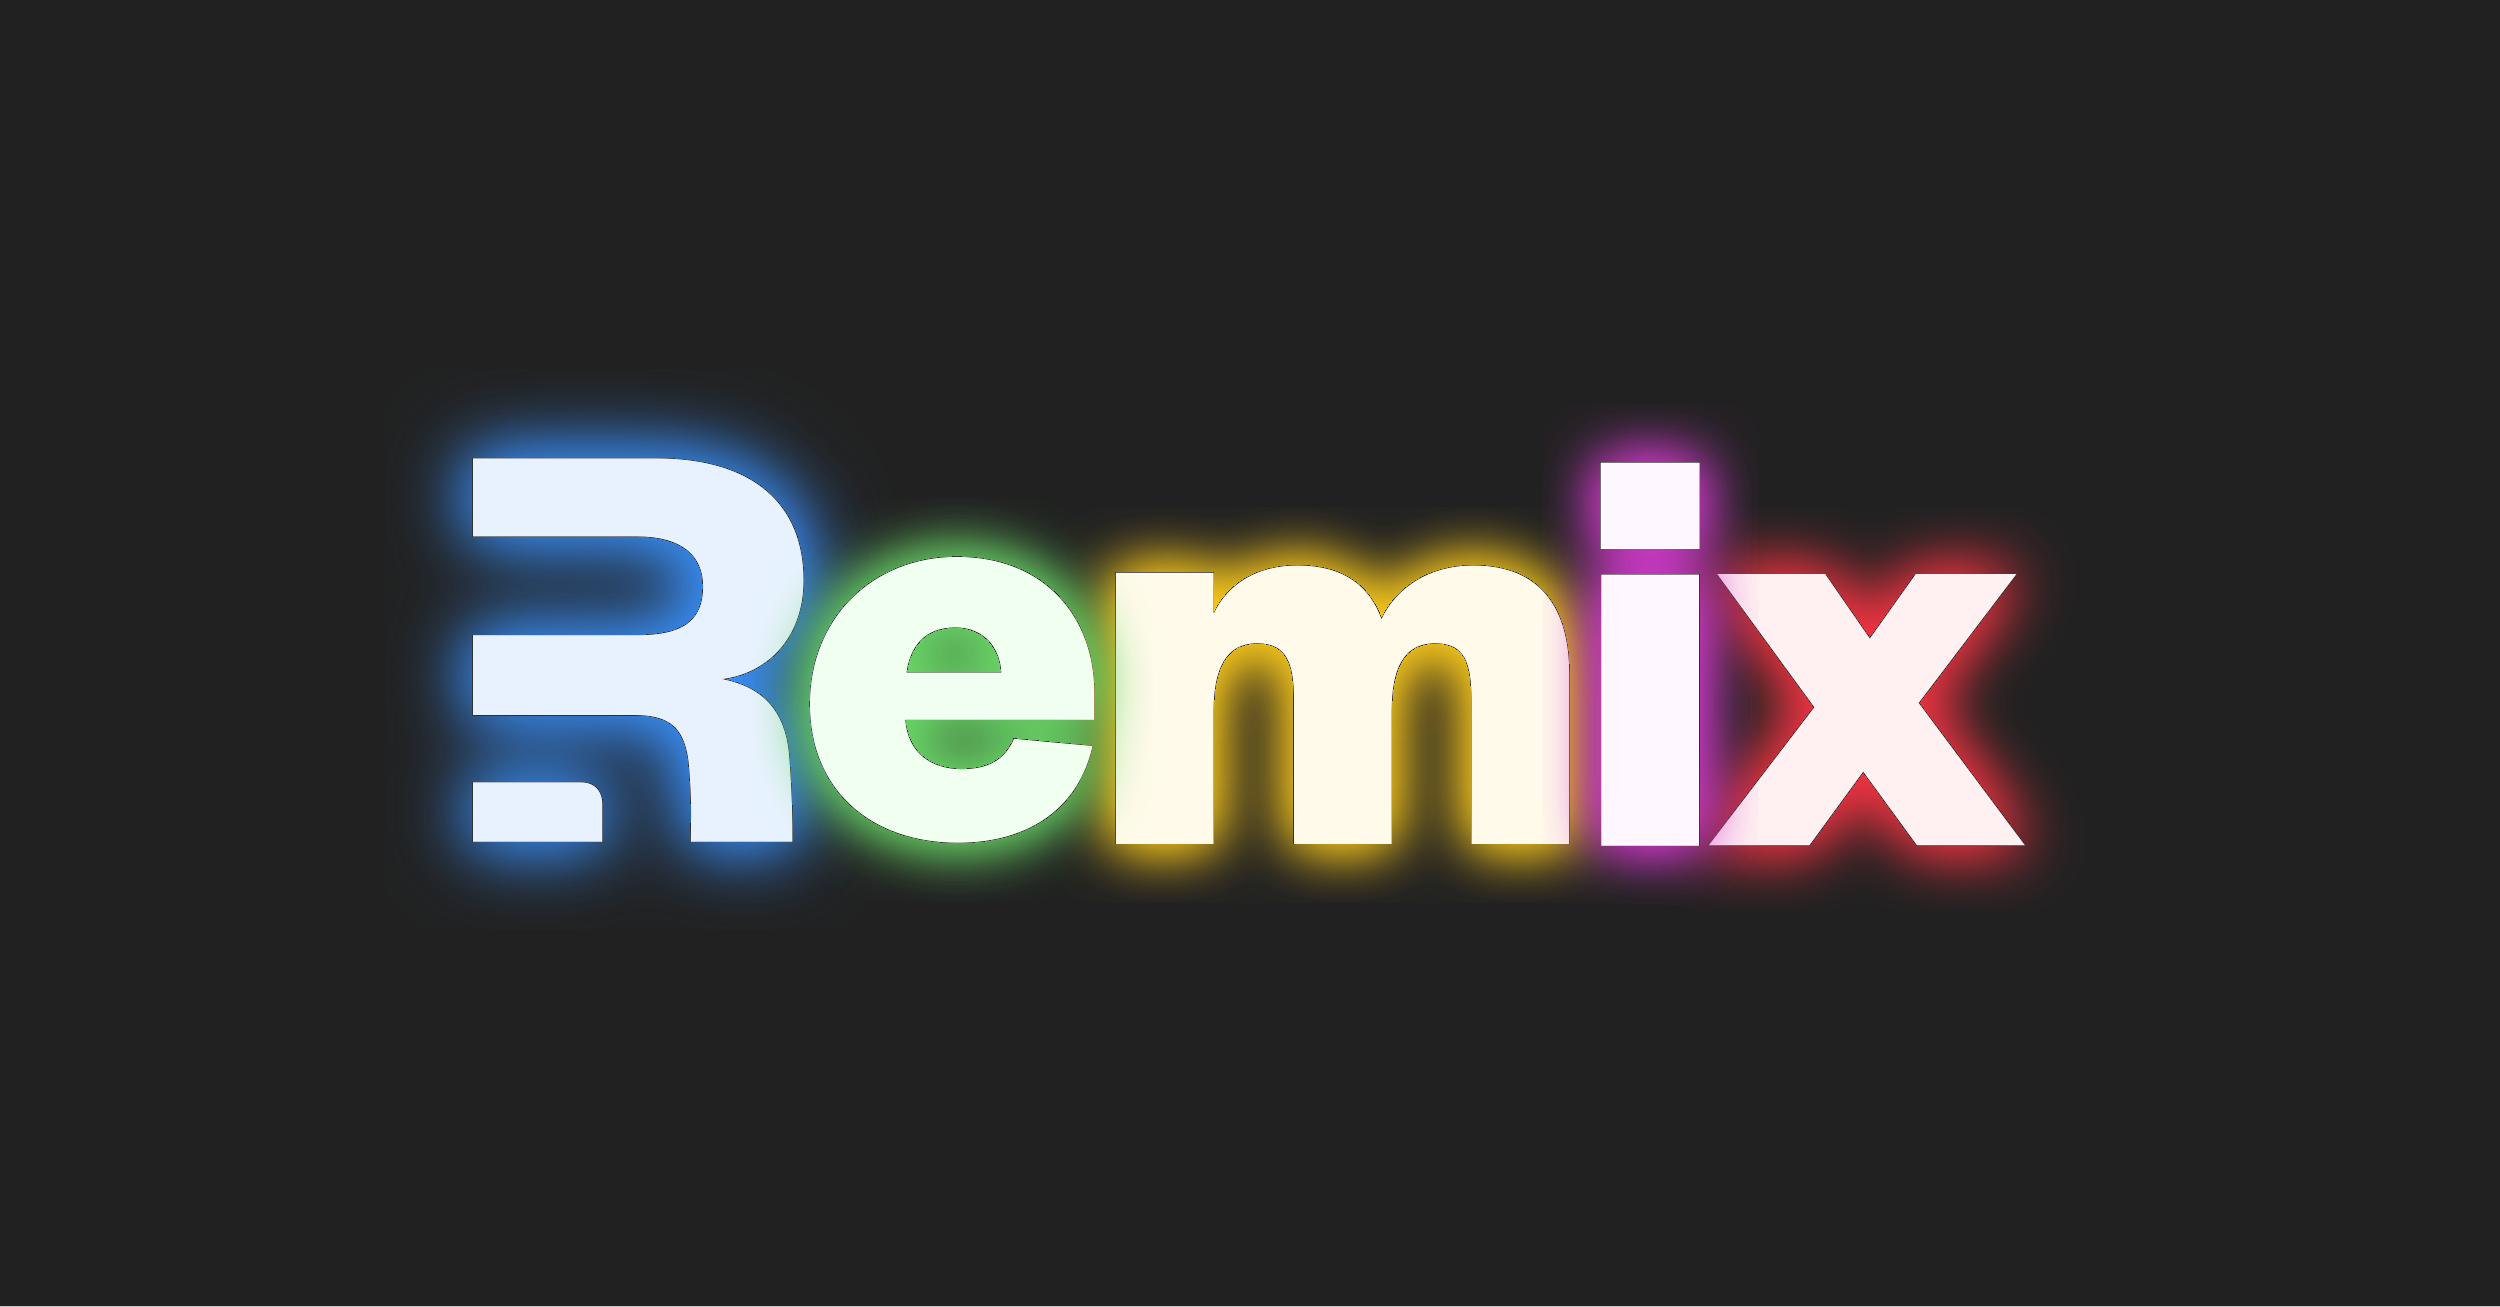
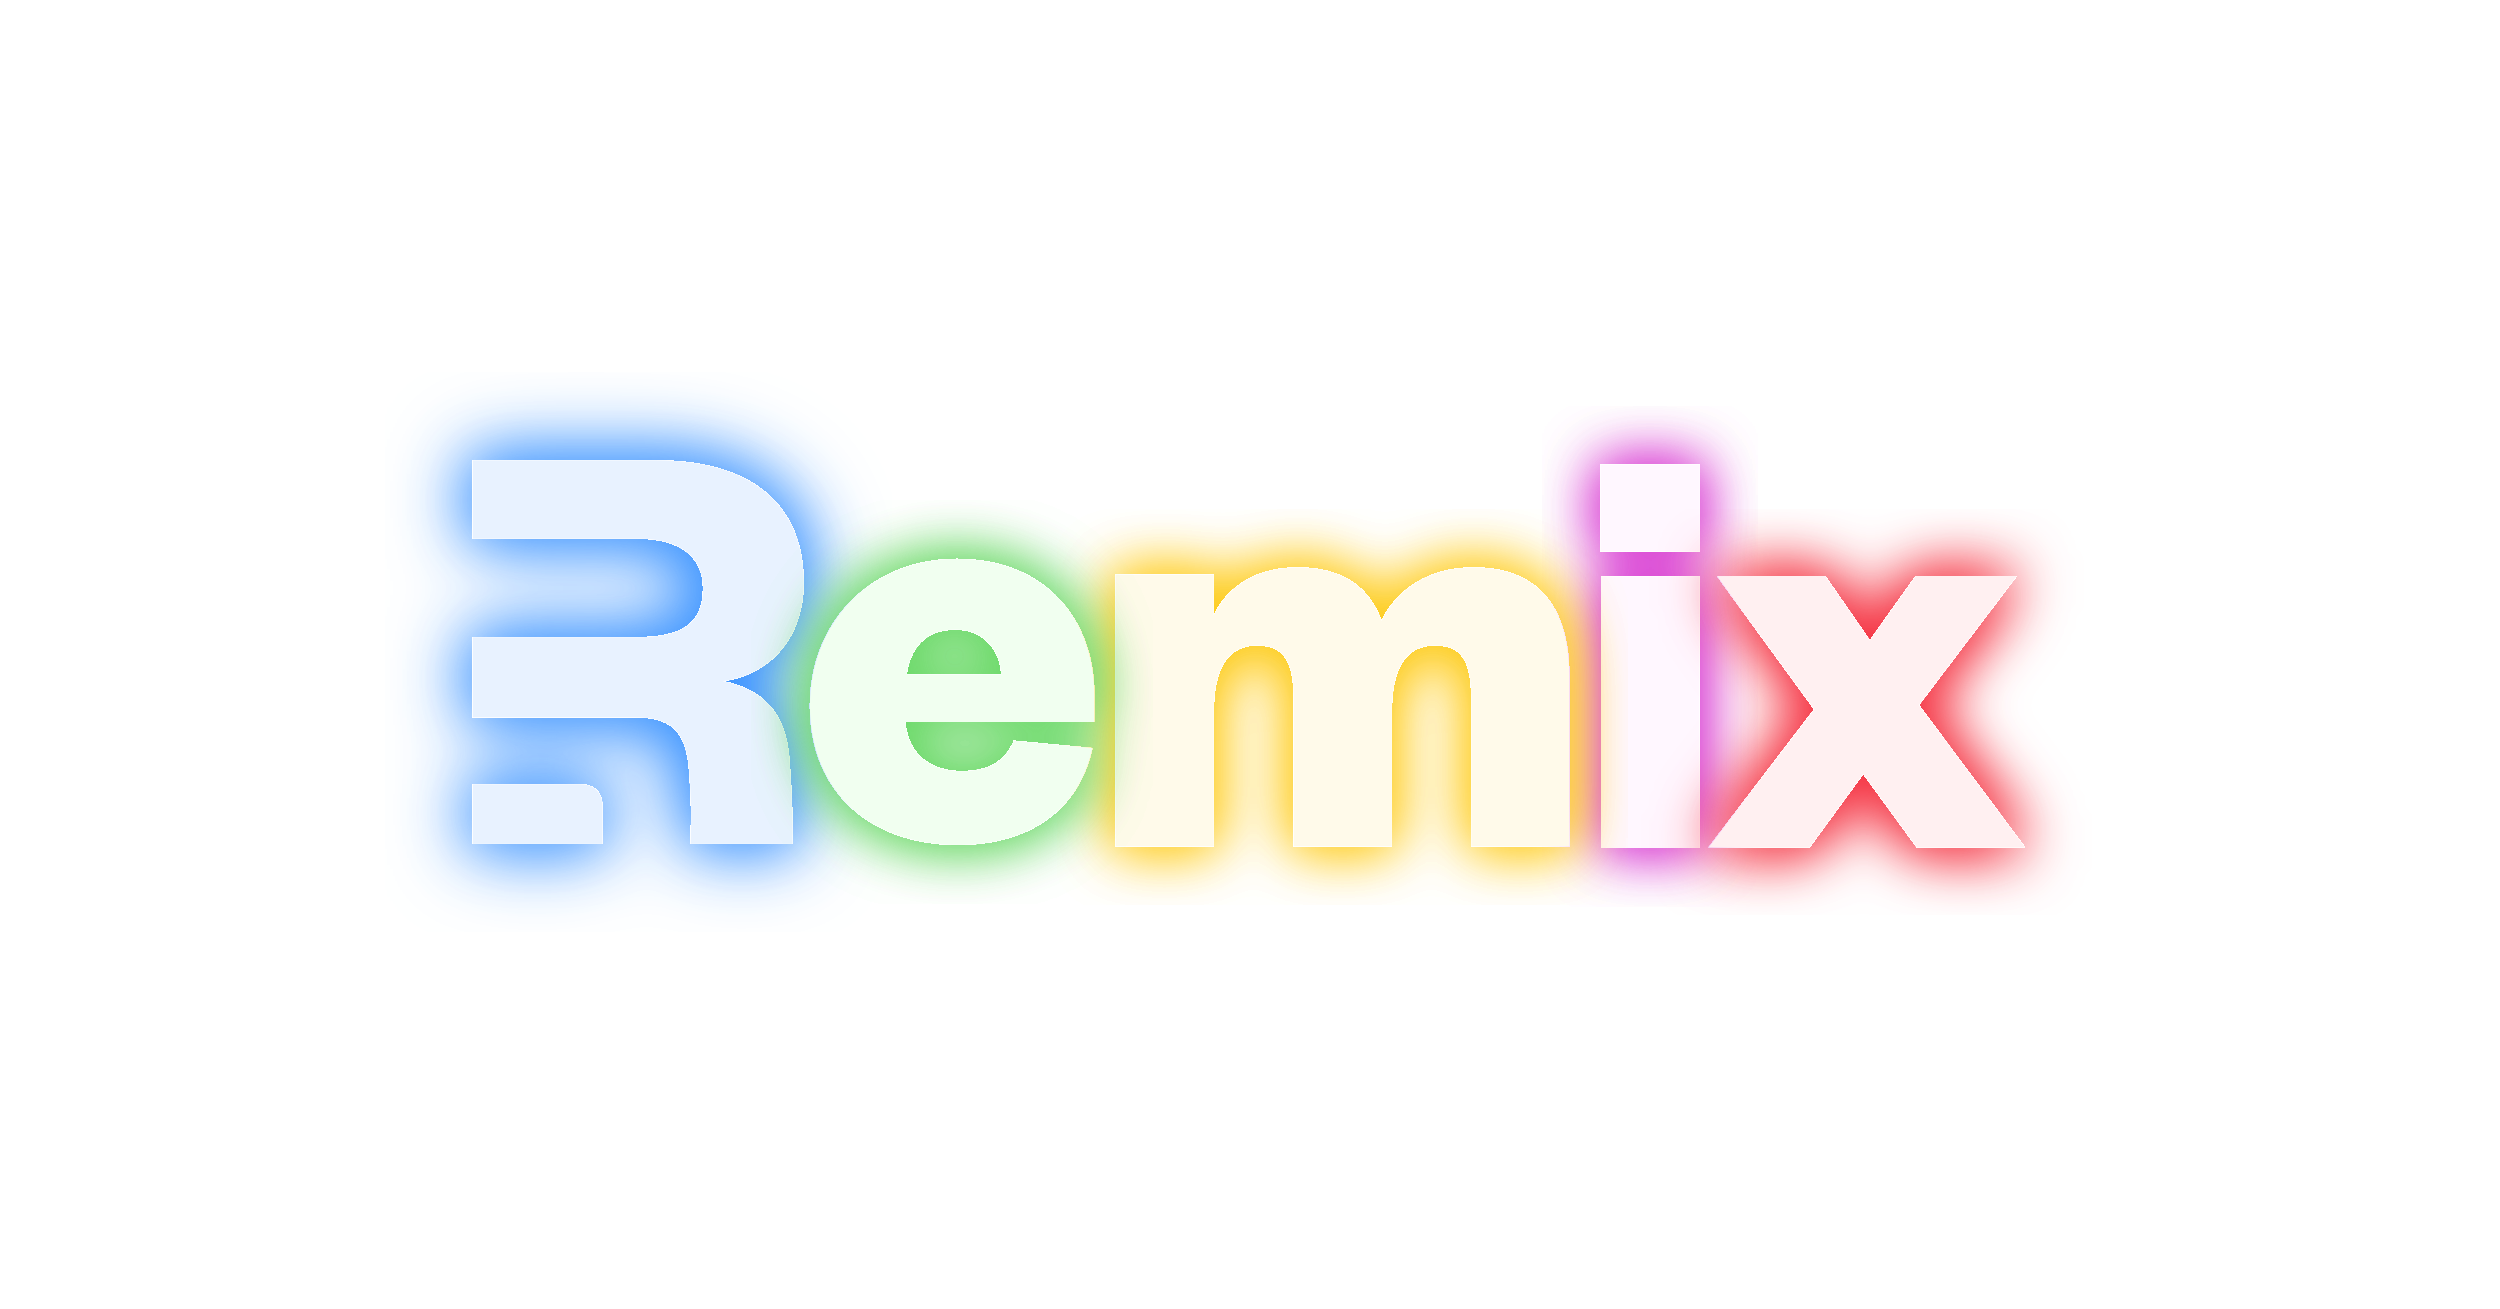
- <svg xmlns="http://www.w3.org/2000/svg" width="1200" height="627" viewBox="0 0 1200 627" fill="none">
-   <rect width="1200" height="627" fill="#212121" />
-   <g filter="url(#filter0_dd_351_34)">
-     <path fill-rule="evenodd" clip-rule="evenodd" d="M378.744 361.947C380.387 383.214 380.387 393.183 380.387 404.065H331.558C331.558 401.694 331.6 399.526 331.642 397.327C331.774 390.492 331.912 383.365 330.813 368.971C329.361 347.899 320.356 343.216 303.798 343.216H289.128H227V304.876H306.122C327.037 304.876 337.494 298.464 337.494 281.489C337.494 266.563 327.037 257.517 306.122 257.517H227V220H314.836C362.186 220 385.716 242.536 385.716 278.535C385.716 305.461 369.158 323.021 346.79 325.948C365.672 329.753 376.71 340.582 378.744 361.947Z" fill="#E8F2FF" />
-     <path d="M227 404.065V375.483H278.63C287.254 375.483 289.126 381.929 289.126 385.772V404.065H227Z" fill="#E8F2FF" />
+ <svg xmlns="http://www.w3.org/2000/svg" width="1200" height="628" viewBox="0 0 1200 628" fill="none">
+   <g filter="url(#filter0_dd_1_20)">
+     <path d="M768.592 276.78V407H815.538V276.78H768.592ZM768.302 264.517H815.828V223.056H768.302V264.517Z" fill="#FFF7FF" />
  </g>
-   <g filter="url(#filter1_dd_351_34)">
-     <path d="M967.943 275.524H919.548L897.523 306.474L876.079 275.524H824.206L870.862 339.467L820.148 405.745H868.544L894.336 370.416L920.127 405.745H972L920.996 337.423L967.943 275.524Z" fill="#FFF0F1" />
+   <g filter="url(#filter1_dd_1_20)">
+     <path fill-rule="evenodd" clip-rule="evenodd" d="M378.744 362.947C380.387 384.214 380.387 394.183 380.387 405.065H331.558C331.558 402.694 331.6 400.526 331.642 398.327C331.774 391.492 331.912 384.365 330.813 369.971C329.361 348.899 320.356 344.216 303.798 344.216H289.128H227V305.876H306.122C327.037 305.876 337.494 299.464 337.494 282.489C337.494 267.563 327.037 258.517 306.122 258.517H227V221H314.836C362.186 221 385.716 243.536 385.716 279.535C385.716 306.461 369.158 324.021 346.79 326.948C365.672 330.753 376.71 341.582 378.744 362.947Z" fill="#E8F2FF" />
+     <path d="M227 405.064V376.483H278.63C287.254 376.483 289.126 382.928 289.126 386.772V405.064H227Z" fill="#E8F2FF" />
  </g>
-   <g filter="url(#filter2_dd_351_34)">
-     <path d="M663.111 297.105C657.605 281.922 645.723 271.411 622.83 271.411C603.414 271.411 589.504 280.171 582.549 294.477V274.915H535.602V405.135H582.549V341.193C582.549 321.631 588.055 308.784 603.414 308.784C617.614 308.784 621.091 318.127 621.091 335.938V405.135H668.038V341.193C668.038 321.631 673.254 308.784 688.903 308.784C703.102 308.784 706.29 318.127 706.29 335.938V405.135H753.237V323.383C753.237 296.229 742.804 271.411 707.16 271.411C685.425 271.411 670.066 282.506 663.111 297.105Z" fill="#FFFAEA" />
+   <g filter="url(#filter2_dd_1_20)">
+     <path d="M967.943 276.524H919.548L897.523 307.474L876.079 276.524H824.206L870.862 340.467L820.148 406.745H868.544L894.336 371.416L920.127 406.745H972L920.996 338.423L967.943 276.524Z" fill="#FFF0F1" />
  </g>
-   <g filter="url(#filter3_dd_351_34)">
-     <path d="M486.716 354.599C482.369 364.818 474.255 369.197 461.504 369.197C447.304 369.197 435.712 361.606 434.553 345.547H525.258V332.409C525.258 297.08 502.365 267.298 459.185 267.298C418.904 267.298 388.766 296.788 388.766 337.956C388.766 379.416 418.325 404.526 459.765 404.526C493.961 404.526 517.724 387.884 524.389 358.102L486.716 354.599ZM435.133 322.773C436.871 310.51 443.537 301.167 458.606 301.167C472.516 301.167 480.05 311.094 480.63 322.773H435.133Z" fill="#F1FFF0" />
+   <g filter="url(#filter3_dd_1_20)">
+     <path d="M663.111 298.105C657.605 282.922 645.723 272.411 622.83 272.411C603.414 272.411 589.504 281.171 582.549 295.477V275.915H535.602V406.135H582.549V342.193C582.549 322.631 588.055 309.784 603.414 309.784C617.614 309.784 621.091 319.127 621.091 336.938V406.135H668.038V342.193C668.038 322.631 673.254 309.784 688.903 309.784C703.102 309.784 706.29 319.127 706.29 336.938V406.135H753.237V324.383C753.237 297.229 742.804 272.411 707.16 272.411C685.425 272.411 670.066 283.506 663.111 298.105Z" fill="#FFFAEA" />
  </g>
-   <g filter="url(#filter4_dd_351_34)">
-     <path d="M768.592 275.78V406H815.538V275.78H768.592ZM768.302 263.517H815.828V222.056H768.302V263.517Z" fill="#FFF7FF" />
+   <g filter="url(#filter4_dd_1_20)">
+     <path d="M486.716 355.598C482.369 365.818 474.255 370.197 461.504 370.197C447.304 370.197 435.712 362.606 434.553 346.547H525.258V333.408C525.258 298.08 502.365 268.298 459.185 268.298C418.904 268.298 388.766 297.788 388.766 338.956C388.766 380.416 418.325 405.526 459.765 405.526C493.961 405.526 517.724 388.883 524.389 359.102L486.716 355.598ZM435.133 323.773C436.871 311.51 443.537 302.167 458.606 302.167C472.516 302.167 480.05 312.094 480.63 323.773H435.133Z" fill="#F1FFF0" />
  </g>
  <defs>
-     <filter id="filter0_dd_351_34" x="185" y="178" width="242.715" height="268.065" filterUnits="userSpaceOnUse" color-interpolation-filters="sRGB">
+     <filter id="filter0_dd_1_20" x="740.302" y="195.056" width="103.526" height="239.944" filterUnits="userSpaceOnUse" color-interpolation-filters="sRGB">
+       <feFlood flood-opacity="0" result="BackgroundImageFix" />
+       <feColorMatrix in="SourceAlpha" type="matrix" values="0 0 0 0 0 0 0 0 0 0 0 0 0 0 0 0 0 0 127 0" result="hardAlpha" />
+       <feOffset />
+       <feGaussianBlur stdDeviation="14" />
+       <feComposite in2="hardAlpha" operator="out" />
+       <feColorMatrix type="matrix" values="0 0 0 0 0.847 0 0 0 0 0.231 0 0 0 0 0.824 0 0 0 1 0" />
+       <feBlend mode="normal" in2="BackgroundImageFix" result="effect1_dropShadow_1_20" />
+       <feColorMatrix in="SourceAlpha" type="matrix" values="0 0 0 0 0 0 0 0 0 0 0 0 0 0 0 0 0 0 127 0" result="hardAlpha" />
+       <feOffset />
+       <feGaussianBlur stdDeviation="14" />
+       <feComposite in2="hardAlpha" operator="out" />
+       <feColorMatrix type="matrix" values="0 0 0 0 0.847 0 0 0 0 0.231 0 0 0 0 0.824 0 0 0 1 0" />
+       <feBlend mode="normal" in2="effect1_dropShadow_1_20" result="effect2_dropShadow_1_20" />
+       <feBlend mode="normal" in="SourceGraphic" in2="effect2_dropShadow_1_20" result="shape" />
+     </filter>
+     <filter id="filter1_dd_1_20" x="185" y="179" width="242.716" height="268.065" filterUnits="userSpaceOnUse" color-interpolation-filters="sRGB">
      <feFlood flood-opacity="0" result="BackgroundImageFix" />
      <feColorMatrix in="SourceAlpha" type="matrix" values="0 0 0 0 0 0 0 0 0 0 0 0 0 0 0 0 0 0 127 0" result="hardAlpha" />
      <feOffset />
      <feGaussianBlur stdDeviation="21" />
      <feComposite in2="hardAlpha" operator="out" />
      <feColorMatrix type="matrix" values="0 0 0 0 0.224 0 0 0 0 0.573 0 0 0 0 1 0 0 0 1 0" />
-       <feBlend mode="normal" in2="BackgroundImageFix" result="effect1_dropShadow_351_34" />
+       <feBlend mode="normal" in2="BackgroundImageFix" result="effect1_dropShadow_1_20" />
      <feColorMatrix in="SourceAlpha" type="matrix" values="0 0 0 0 0 0 0 0 0 0 0 0 0 0 0 0 0 0 127 0" result="hardAlpha" />
      <feOffset />
      <feGaussianBlur stdDeviation="14" />
      <feComposite in2="hardAlpha" operator="out" />
      <feColorMatrix type="matrix" values="0 0 0 0 0.224 0 0 0 0 0.573 0 0 0 0 1 0 0 0 0.9 0" />
-       <feBlend mode="normal" in2="effect1_dropShadow_351_34" result="effect2_dropShadow_351_34" />
-       <feBlend mode="normal" in="SourceGraphic" in2="effect2_dropShadow_351_34" result="shape" />
+       <feBlend mode="normal" in2="effect1_dropShadow_1_20" result="effect2_dropShadow_1_20" />
+       <feBlend mode="normal" in="SourceGraphic" in2="effect2_dropShadow_1_20" result="shape" />
    </filter>
-     <filter id="filter1_dd_351_34" x="788.148" y="243.524" width="215.852" height="194.22" filterUnits="userSpaceOnUse" color-interpolation-filters="sRGB">
+     <filter id="filter2_dd_1_20" x="788.148" y="244.524" width="215.852" height="194.22" filterUnits="userSpaceOnUse" color-interpolation-filters="sRGB">
      <feFlood flood-opacity="0" result="BackgroundImageFix" />
      <feColorMatrix in="SourceAlpha" type="matrix" values="0 0 0 0 0 0 0 0 0 0 0 0 0 0 0 0 0 0 127 0" result="hardAlpha" />
      <feOffset />
      <feGaussianBlur stdDeviation="14" />
      <feComposite in2="hardAlpha" operator="out" />
      <feColorMatrix type="matrix" values="0 0 0 0 0.961 0 0 0 0 0.2 0 0 0 0 0.259 0 0 0 1 0" />
-       <feBlend mode="normal" in2="BackgroundImageFix" result="effect1_dropShadow_351_34" />
+       <feBlend mode="normal" in2="BackgroundImageFix" result="effect1_dropShadow_1_20" />
      <feColorMatrix in="SourceAlpha" type="matrix" values="0 0 0 0 0 0 0 0 0 0 0 0 0 0 0 0 0 0 127 0" result="hardAlpha" />
      <feOffset />
      <feGaussianBlur stdDeviation="16" />
      <feComposite in2="hardAlpha" operator="out" />
      <feColorMatrix type="matrix" values="0 0 0 0 0.961 0 0 0 0 0.2 0 0 0 0 0.259 0 0 0 1 0" />
-       <feBlend mode="normal" in2="effect1_dropShadow_351_34" result="effect2_dropShadow_351_34" />
-       <feBlend mode="normal" in="SourceGraphic" in2="effect2_dropShadow_351_34" result="shape" />
+       <feBlend mode="normal" in2="effect1_dropShadow_1_20" result="effect2_dropShadow_1_20" />
+       <feBlend mode="normal" in="SourceGraphic" in2="effect2_dropShadow_1_20" result="shape" />
    </filter>
-     <filter id="filter2_dd_351_34" x="507.602" y="243.411" width="273.634" height="189.724" filterUnits="userSpaceOnUse" color-interpolation-filters="sRGB">
+     <filter id="filter3_dd_1_20" x="507.602" y="244.411" width="273.635" height="189.724" filterUnits="userSpaceOnUse" color-interpolation-filters="sRGB">
      <feFlood flood-opacity="0" result="BackgroundImageFix" />
      <feColorMatrix in="SourceAlpha" type="matrix" values="0 0 0 0 0 0 0 0 0 0 0 0 0 0 0 0 0 0 127 0" result="hardAlpha" />
      <feOffset />
      <feGaussianBlur stdDeviation="14" />
      <feComposite in2="hardAlpha" operator="out" />
      <feColorMatrix type="matrix" values="0 0 0 0 0.996 0 0 0 0 0.8 0 0 0 0 0.106 0 0 0 1 0" />
-       <feBlend mode="normal" in2="BackgroundImageFix" result="effect1_dropShadow_351_34" />
+       <feBlend mode="normal" in2="BackgroundImageFix" result="effect1_dropShadow_1_20" />
      <feColorMatrix in="SourceAlpha" type="matrix" values="0 0 0 0 0 0 0 0 0 0 0 0 0 0 0 0 0 0 127 0" result="hardAlpha" />
      <feOffset />
      <feGaussianBlur stdDeviation="14" />
      <feComposite in2="hardAlpha" operator="out" />
      <feColorMatrix type="matrix" values="0 0 0 0 0.996 0 0 0 0 0.8 0 0 0 0 0.106 0 0 0 1 0" />
-       <feBlend mode="normal" in2="effect1_dropShadow_351_34" result="effect2_dropShadow_351_34" />
-       <feBlend mode="normal" in="SourceGraphic" in2="effect2_dropShadow_351_34" result="shape" />
+       <feBlend mode="normal" in2="effect1_dropShadow_1_20" result="effect2_dropShadow_1_20" />
+       <feBlend mode="normal" in="SourceGraphic" in2="effect2_dropShadow_1_20" result="shape" />
    </filter>
-     <filter id="filter3_dd_351_34" x="360.766" y="239.298" width="192.493" height="193.228" filterUnits="userSpaceOnUse" color-interpolation-filters="sRGB">
+     <filter id="filter4_dd_1_20" x="360.766" y="240.298" width="192.493" height="193.228" filterUnits="userSpaceOnUse" color-interpolation-filters="sRGB">
      <feFlood flood-opacity="0" result="BackgroundImageFix" />
      <feColorMatrix in="SourceAlpha" type="matrix" values="0 0 0 0 0 0 0 0 0 0 0 0 0 0 0 0 0 0 127 0" result="hardAlpha" />
      <feOffset />
      <feGaussianBlur stdDeviation="14" />
      <feComposite in2="hardAlpha" operator="out" />
      <feColorMatrix type="matrix" values="0 0 0 0 0.42 0 0 0 0 0.851 0 0 0 0 0.408 0 0 0 1 0" />
-       <feBlend mode="normal" in2="BackgroundImageFix" result="effect1_dropShadow_351_34" />
+       <feBlend mode="normal" in2="BackgroundImageFix" result="effect1_dropShadow_1_20" />
      <feColorMatrix in="SourceAlpha" type="matrix" values="0 0 0 0 0 0 0 0 0 0 0 0 0 0 0 0 0 0 127 0" result="hardAlpha" />
      <feOffset />
      <feGaussianBlur stdDeviation="14" />
      <feComposite in2="hardAlpha" operator="out" />
      <feColorMatrix type="matrix" values="0 0 0 0 0.42 0 0 0 0 0.851 0 0 0 0 0.408 0 0 0 1 0" />
-       <feBlend mode="normal" in2="effect1_dropShadow_351_34" result="effect2_dropShadow_351_34" />
-       <feBlend mode="normal" in="SourceGraphic" in2="effect2_dropShadow_351_34" result="shape" />
-     </filter>
-     <filter id="filter4_dd_351_34" x="740.302" y="194.056" width="103.526" height="239.944" filterUnits="userSpaceOnUse" color-interpolation-filters="sRGB">
-       <feFlood flood-opacity="0" result="BackgroundImageFix" />
-       <feColorMatrix in="SourceAlpha" type="matrix" values="0 0 0 0 0 0 0 0 0 0 0 0 0 0 0 0 0 0 127 0" result="hardAlpha" />
-       <feOffset />
-       <feGaussianBlur stdDeviation="14" />
-       <feComposite in2="hardAlpha" operator="out" />
-       <feColorMatrix type="matrix" values="0 0 0 0 0.847 0 0 0 0 0.231 0 0 0 0 0.824 0 0 0 1 0" />
-       <feBlend mode="normal" in2="BackgroundImageFix" result="effect1_dropShadow_351_34" />
-       <feColorMatrix in="SourceAlpha" type="matrix" values="0 0 0 0 0 0 0 0 0 0 0 0 0 0 0 0 0 0 127 0" result="hardAlpha" />
-       <feOffset />
-       <feGaussianBlur stdDeviation="14" />
-       <feComposite in2="hardAlpha" operator="out" />
-       <feColorMatrix type="matrix" values="0 0 0 0 0.847 0 0 0 0 0.231 0 0 0 0 0.824 0 0 0 1 0" />
-       <feBlend mode="normal" in2="effect1_dropShadow_351_34" result="effect2_dropShadow_351_34" />
-       <feBlend mode="normal" in="SourceGraphic" in2="effect2_dropShadow_351_34" result="shape" />
+       <feBlend mode="normal" in2="effect1_dropShadow_1_20" result="effect2_dropShadow_1_20" />
+       <feBlend mode="normal" in="SourceGraphic" in2="effect2_dropShadow_1_20" result="shape" />
    </filter>
  </defs>
</svg>
